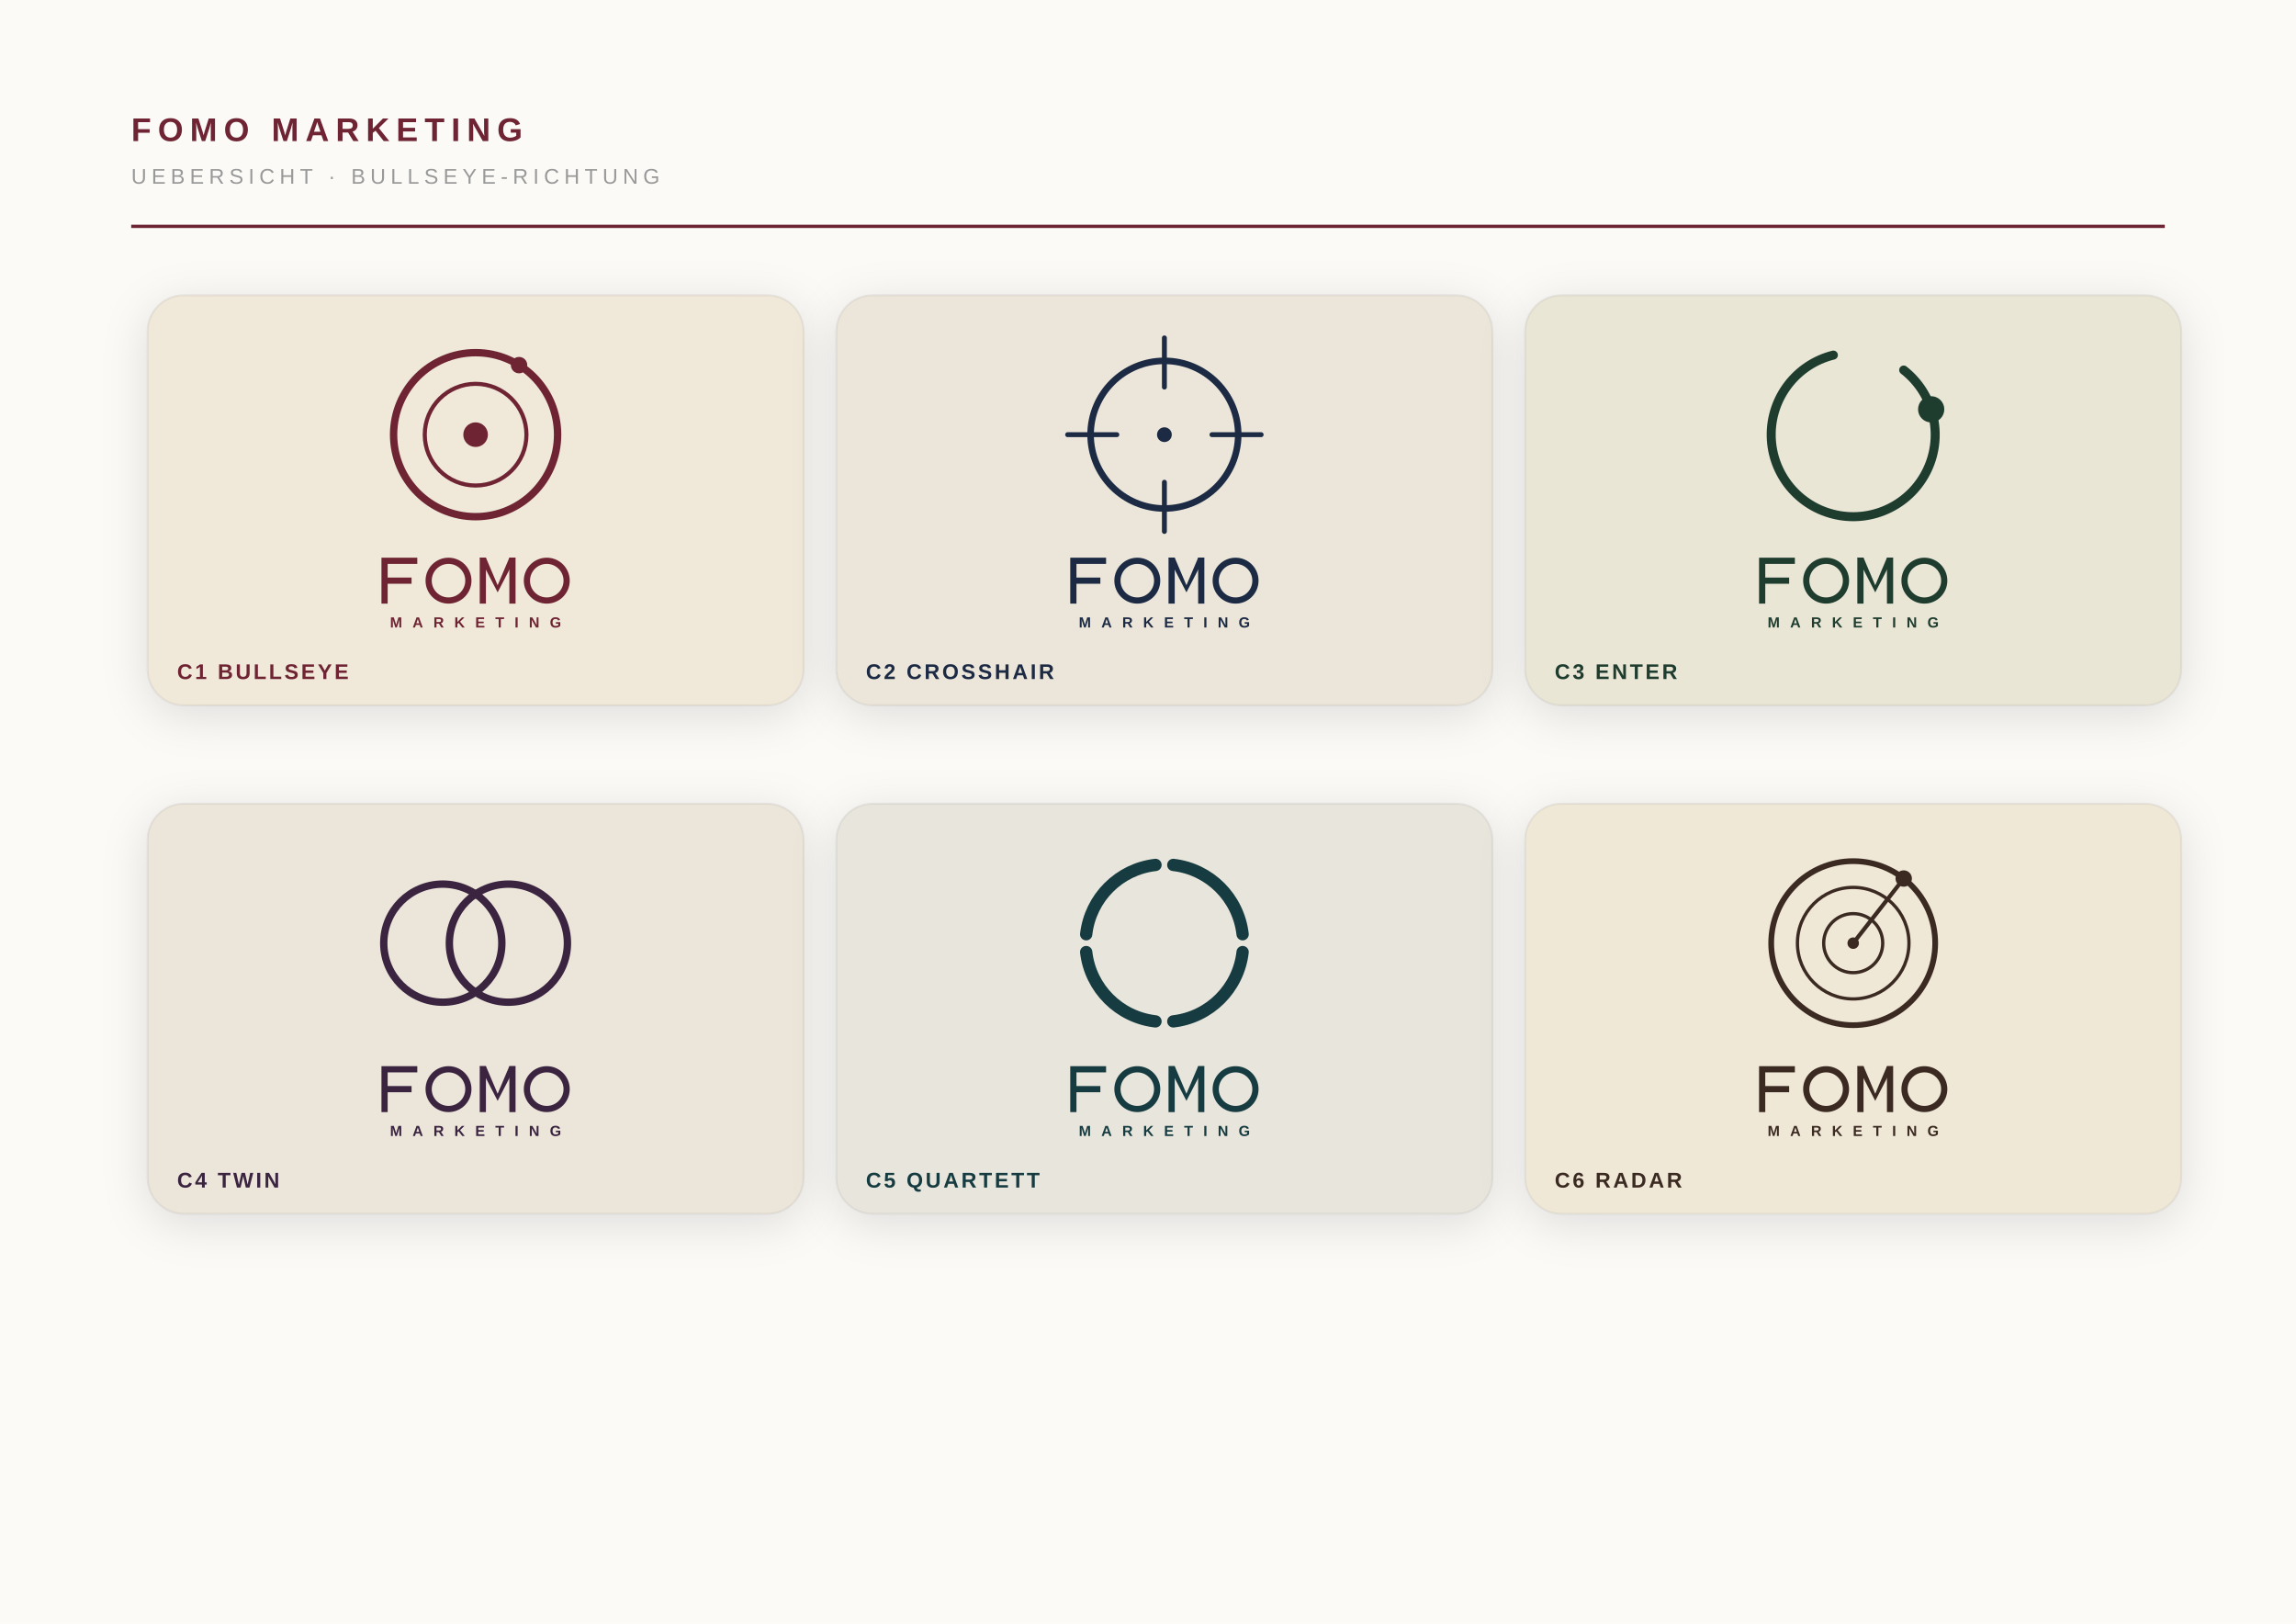
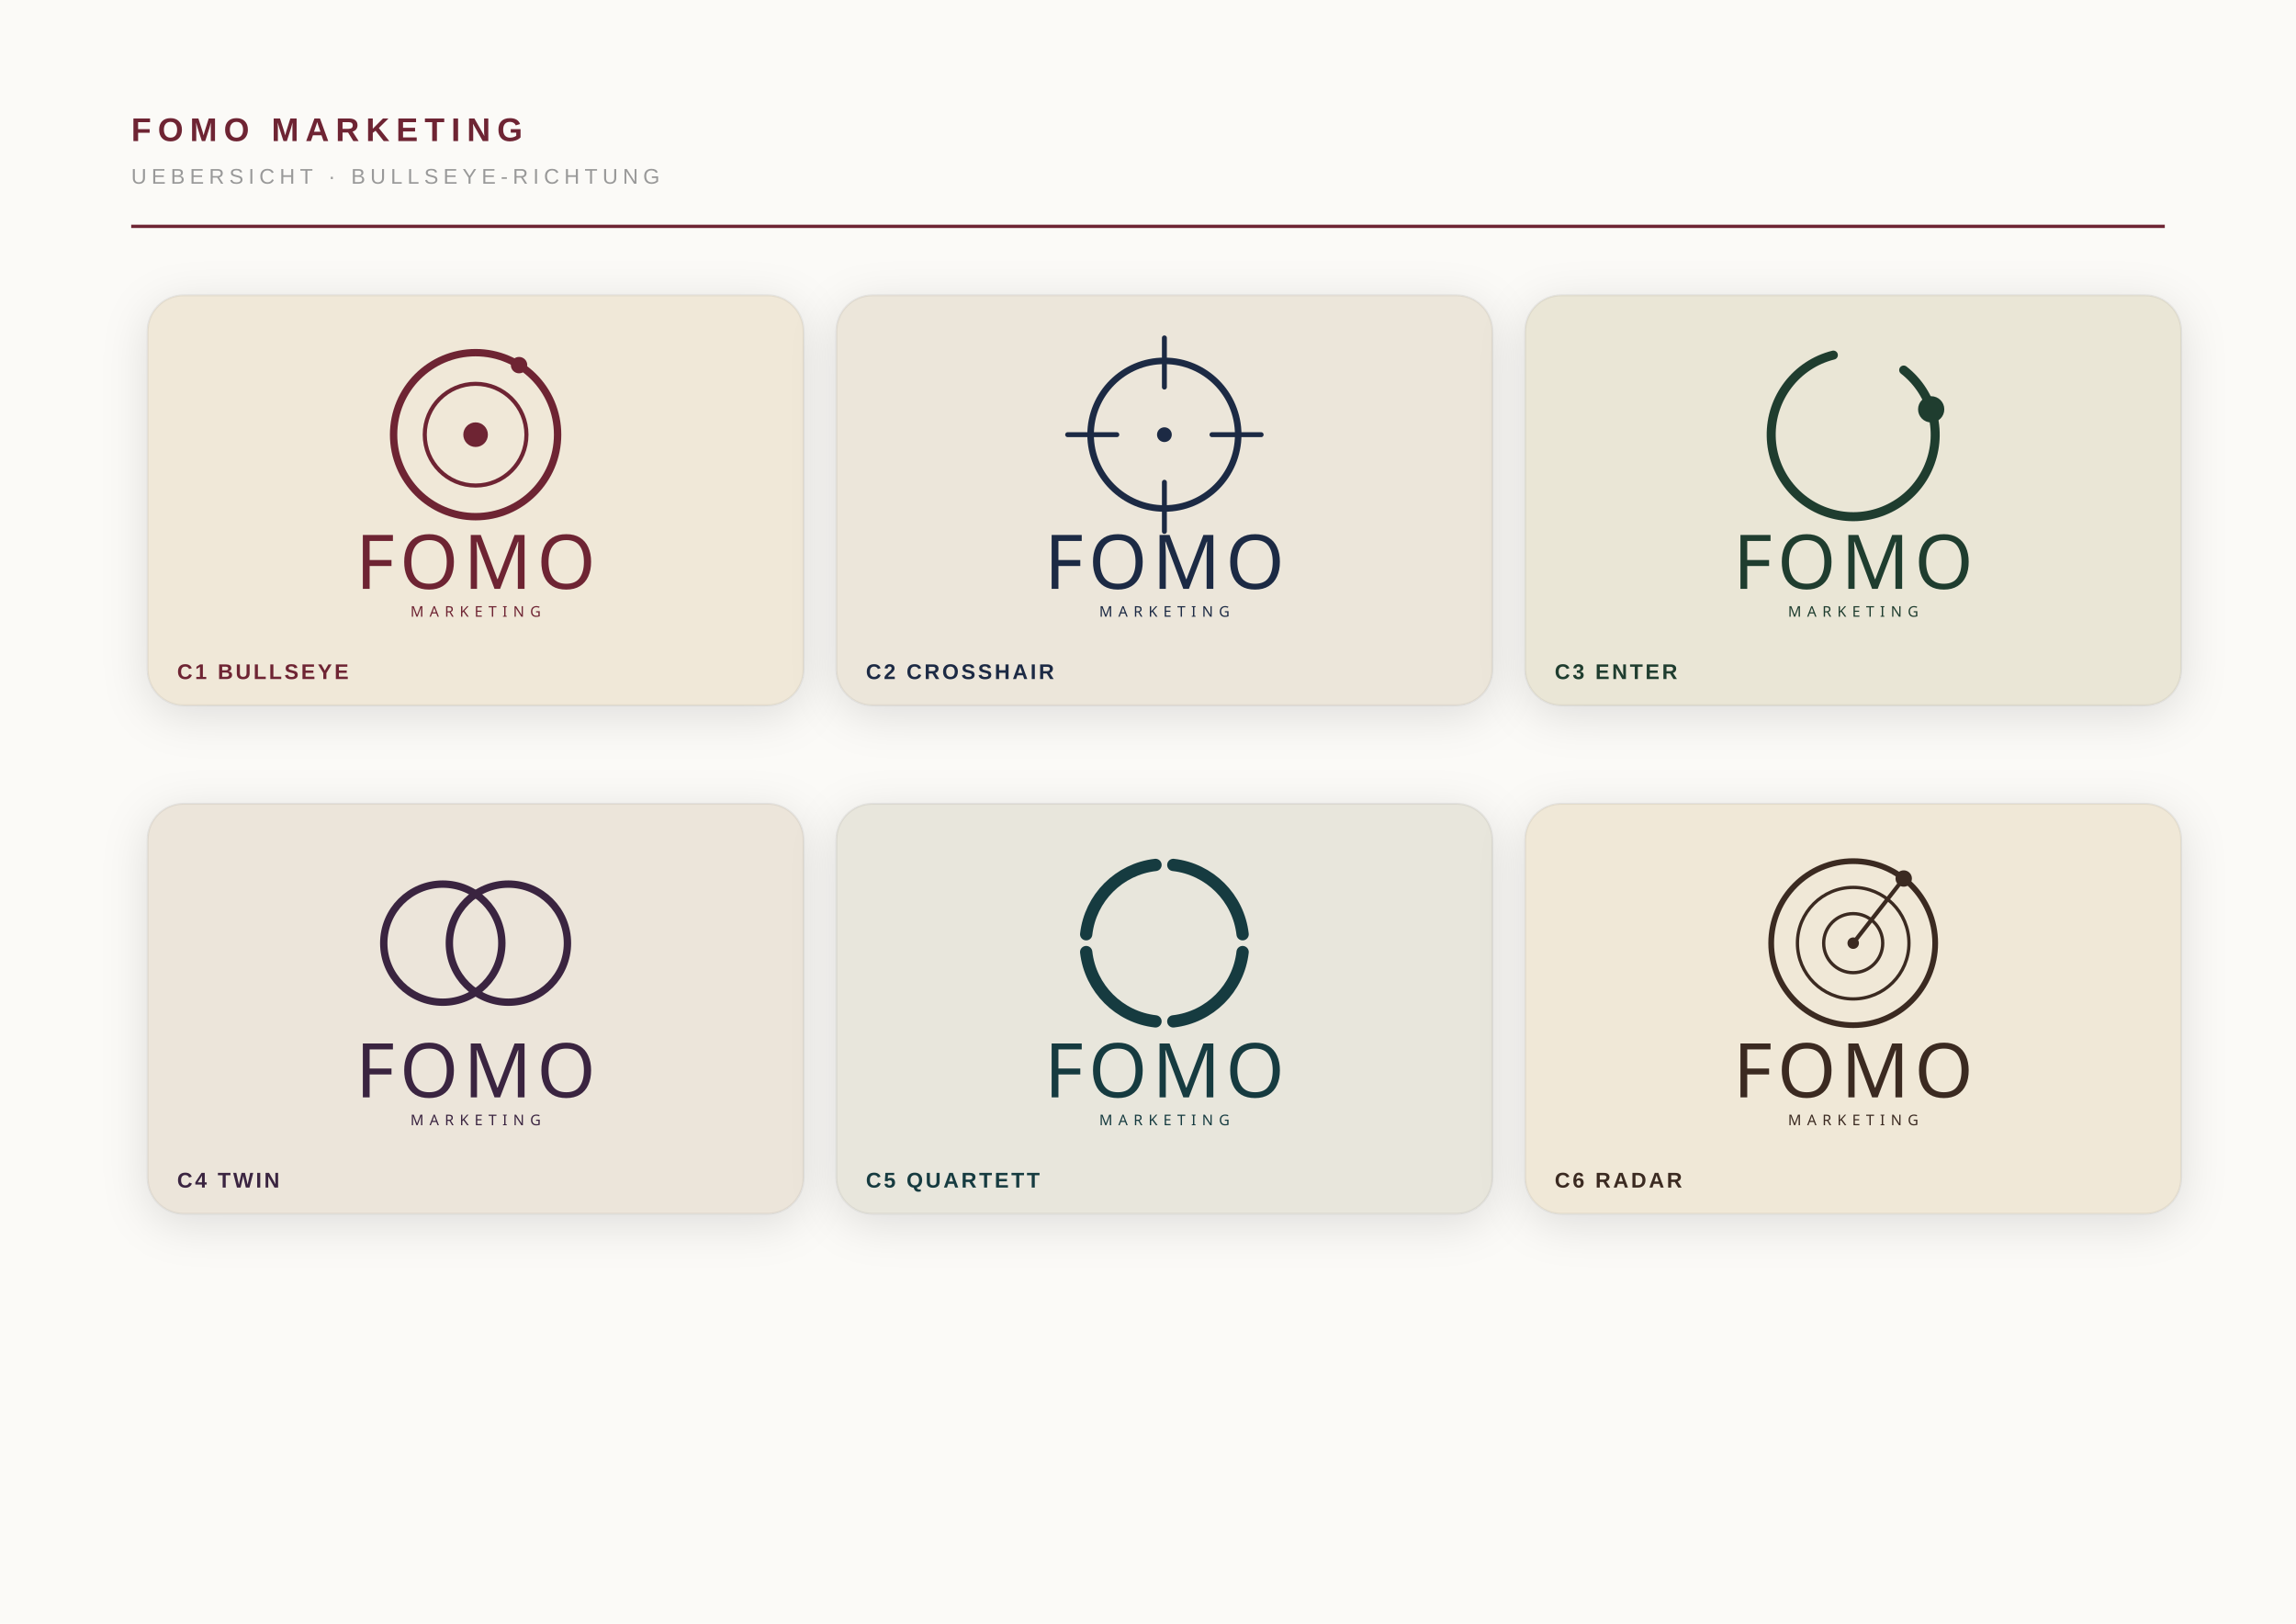
<svg xmlns="http://www.w3.org/2000/svg" width="1400" height="990" viewBox="0 0 1400 990">
  <defs>
    <filter id="soft" x="-20%" y="-20%" width="140%" height="140%">
      <feDropShadow dx="0" dy="6" stdDeviation="14" flood-color="#000" flood-opacity="0.12" />
    </filter>
  </defs>
  <rect width="1400" height="990" fill="#FBFAF7" />
  <text x="80" y="86" font-family="Liberation Sans, Arial, DejaVu Sans, sans-serif" font-size="20" font-weight="800" letter-spacing="4" fill="#6E2433">FOMO MARKETING</text>
  <text x="80" y="112" font-family="Liberation Sans, Arial, DejaVu Sans, sans-serif" font-size="13" letter-spacing="3" fill="#999">UEBERSICHT · BULLSEYE-RICHTUNG</text>
  <line x1="80" y1="138" x2="1320" y2="138" stroke="#6E2433" stroke-width="2" />
  <rect x="90" y="180" width="400" height="250" rx="22" fill="#F0E8D8" stroke="#0000000f" stroke-width="1.2" filter="url(#soft)" />
  <g transform="translate(290.0 265.0) scale(0.5) translate(-290.0 -311.0)">
    <circle cx="290.0" cy="311.0" r="100.0" fill="none" stroke="#6E2433" stroke-width="9.0" />
    <circle cx="290.0" cy="311.0" r="62.0" fill="none" stroke="#6E2433" stroke-width="5.0" />
    <circle cx="290.0" cy="311.0" r="15.0" fill="#6E2433" />
    <circle cx="343.0" cy="226.2" r="10.0" fill="#6E2433" />
  </g>
-   <path fill="none" stroke="#6E2433" stroke-width="3.78" stroke-linecap="butt" stroke-linejoin="miter" stroke-miterlimit="8" d="M 234.49 340.00 L 234.49 368.00 M 234.49 341.89 L 254.44 341.89 M 234.49 354.00 L 250.95 354.00" />
-   <circle cx="273.48" cy="354.00" r="12.11" fill="none" stroke="#6E2433" stroke-width="3.78" stroke-linecap="butt" stroke-linejoin="miter" stroke-miterlimit="8" />
-   <rect x="292.52" y="340.00" width="3.78" height="28.00" fill="#6E2433" />
-   <rect x="310.58" y="340.00" width="3.78" height="28.00" fill="#6E2433" />
-   <path fill="#6E2433" d="M 292.52 340.00 L 296.30 340.00 L 303.44 356.80 L 310.58 340.00 L 314.36 340.00 L 303.44 361.15 Z" />
-   <circle cx="333.40" cy="354.00" r="12.11" fill="none" stroke="#6E2433" stroke-width="3.78" stroke-linecap="butt" stroke-linejoin="miter" stroke-miterlimit="8" />
-   <text x="290.00" y="382.56" font-family="Liberation Sans, Arial, DejaVu Sans, sans-serif" font-size="8.96" font-weight="600" letter-spacing="6.27" text-anchor="middle" fill="#6E2433">MARKETING</text>
+   <text x="290.0" y="359.0" font-family="Poppins SemiBold" font-size="46.0" letter-spacing="3.00" text-anchor="middle" fill="#6E2433">FOMO</text>
+   <text x="290.0" y="376.0" font-family="Poppins Medium" font-size="9.0" letter-spacing="3.50" text-anchor="middle" fill="#6E2433">MARKETING</text>
  <text x="108" y="414" font-family="Liberation Sans, Arial, DejaVu Sans, sans-serif" font-size="13" font-weight="800" letter-spacing="1.5" fill="#6E2433">C1 BULLSEYE</text>
  <rect x="510" y="180" width="400" height="250" rx="22" fill="#ECE6DA" stroke="#0000000f" stroke-width="1.2" filter="url(#soft)" />
  <g transform="translate(710.0 265.0) scale(0.5) translate(-710.0 -311.0)">
    <circle cx="710.0" cy="311.0" r="90.0" fill="none" stroke="#1C2A44" stroke-width="8.0" />
    <circle cx="710.0" cy="311.0" r="9.0" fill="#1C2A44" />
    <line x1="710.0" y1="253.0" x2="710.0" y2="193.0" stroke="#1C2A44" stroke-width="6.0" stroke-linecap="round" />
    <line x1="768.0" y1="311.0" x2="828.0" y2="311.0" stroke="#1C2A44" stroke-width="6.0" stroke-linecap="round" />
    <line x1="710.0" y1="369.0" x2="710.0" y2="429.0" stroke="#1C2A44" stroke-width="6.0" stroke-linecap="round" />
    <line x1="652.0" y1="311.0" x2="592.0" y2="311.0" stroke="#1C2A44" stroke-width="6.0" stroke-linecap="round" />
  </g>
-   <path fill="none" stroke="#1C2A44" stroke-width="3.78" stroke-linecap="butt" stroke-linejoin="miter" stroke-miterlimit="8" d="M 654.49 340.00 L 654.49 368.00 M 654.49 341.89 L 674.44 341.89 M 654.49 354.00 L 670.95 354.00" />
-   <circle cx="693.48" cy="354.00" r="12.11" fill="none" stroke="#1C2A44" stroke-width="3.78" stroke-linecap="butt" stroke-linejoin="miter" stroke-miterlimit="8" />
-   <rect x="712.52" y="340.00" width="3.78" height="28.00" fill="#1C2A44" />
-   <rect x="730.58" y="340.00" width="3.78" height="28.00" fill="#1C2A44" />
-   <path fill="#1C2A44" d="M 712.52 340.00 L 716.30 340.00 L 723.44 356.80 L 730.58 340.00 L 734.36 340.00 L 723.44 361.15 Z" />
-   <circle cx="753.40" cy="354.00" r="12.11" fill="none" stroke="#1C2A44" stroke-width="3.78" stroke-linecap="butt" stroke-linejoin="miter" stroke-miterlimit="8" />
-   <text x="710.00" y="382.56" font-family="Liberation Sans, Arial, DejaVu Sans, sans-serif" font-size="8.96" font-weight="600" letter-spacing="6.27" text-anchor="middle" fill="#1C2A44">MARKETING</text>
+   <text x="710.0" y="359.0" font-family="Poppins SemiBold" font-size="46.0" letter-spacing="3.00" text-anchor="middle" fill="#1C2A44">FOMO</text>
+   <text x="710.0" y="376.0" font-family="Poppins Medium" font-size="9.0" letter-spacing="3.50" text-anchor="middle" fill="#1C2A44">MARKETING</text>
  <text x="528" y="414" font-family="Liberation Sans, Arial, DejaVu Sans, sans-serif" font-size="13" font-weight="800" letter-spacing="1.5" fill="#1C2A44">C2 CROSSHAIR</text>
  <rect x="930" y="180" width="400" height="250" rx="22" fill="#EAE6D6" stroke="#0000000f" stroke-width="1.2" filter="url(#soft)" />
  <g transform="translate(1130.0 265.0) scale(0.5) translate(-1130.0 -311.0)">
    <path d="M 1191.57 232.20 A 100.00 100.00 0 1 1 1105.81 213.97" fill="none" stroke="#1F3D2F" stroke-width="11.00" stroke-linecap="round" />
    <circle cx="1225.1" cy="280.1" r="16.0" fill="#1F3D2F" />
  </g>
-   <path fill="none" stroke="#1F3D2F" stroke-width="3.78" stroke-linecap="butt" stroke-linejoin="miter" stroke-miterlimit="8" d="M 1074.49 340.00 L 1074.49 368.00 M 1074.49 341.89 L 1094.44 341.89 M 1074.49 354.00 L 1090.95 354.00" />
-   <circle cx="1113.48" cy="354.00" r="12.11" fill="none" stroke="#1F3D2F" stroke-width="3.78" stroke-linecap="butt" stroke-linejoin="miter" stroke-miterlimit="8" />
-   <rect x="1132.52" y="340.00" width="3.78" height="28.00" fill="#1F3D2F" />
-   <rect x="1150.58" y="340.00" width="3.78" height="28.00" fill="#1F3D2F" />
-   <path fill="#1F3D2F" d="M 1132.52 340.00 L 1136.30 340.00 L 1143.44 356.80 L 1150.58 340.00 L 1154.36 340.00 L 1143.44 361.15 Z" />
-   <circle cx="1173.40" cy="354.00" r="12.11" fill="none" stroke="#1F3D2F" stroke-width="3.78" stroke-linecap="butt" stroke-linejoin="miter" stroke-miterlimit="8" />
-   <text x="1130.00" y="382.56" font-family="Liberation Sans, Arial, DejaVu Sans, sans-serif" font-size="8.96" font-weight="600" letter-spacing="6.27" text-anchor="middle" fill="#1F3D2F">MARKETING</text>
+   <text x="1130.0" y="359.0" font-family="Poppins SemiBold" font-size="46.0" letter-spacing="3.00" text-anchor="middle" fill="#1F3D2F">FOMO</text>
+   <text x="1130.0" y="376.0" font-family="Poppins Medium" font-size="9.0" letter-spacing="3.50" text-anchor="middle" fill="#1F3D2F">MARKETING</text>
  <text x="948" y="414" font-family="Liberation Sans, Arial, DejaVu Sans, sans-serif" font-size="13" font-weight="800" letter-spacing="1.5" fill="#1F3D2F">C3 ENTER</text>
  <rect x="90" y="490" width="400" height="250" rx="22" fill="#ECE5DA" stroke="#0000000f" stroke-width="1.2" filter="url(#soft)" />
  <g transform="translate(290.0 575.0) scale(0.5) translate(-290.0 -621.0)">
    <circle cx="250.0" cy="621.0" r="72.0" fill="none" stroke="#3A2440" stroke-width="9.0" />
    <circle cx="330.0" cy="621.0" r="72.0" fill="none" stroke="#3A2440" stroke-width="9.0" />
  </g>
-   <path fill="none" stroke="#3A2440" stroke-width="3.78" stroke-linecap="butt" stroke-linejoin="miter" stroke-miterlimit="8" d="M 234.49 650.00 L 234.49 678.00 M 234.49 651.89 L 254.44 651.89 M 234.49 664.00 L 250.95 664.00" />
-   <circle cx="273.48" cy="664.00" r="12.11" fill="none" stroke="#3A2440" stroke-width="3.78" stroke-linecap="butt" stroke-linejoin="miter" stroke-miterlimit="8" />
-   <rect x="292.52" y="650.00" width="3.78" height="28.00" fill="#3A2440" />
-   <rect x="310.58" y="650.00" width="3.78" height="28.00" fill="#3A2440" />
-   <path fill="#3A2440" d="M 292.52 650.00 L 296.30 650.00 L 303.44 666.80 L 310.58 650.00 L 314.36 650.00 L 303.44 671.15 Z" />
-   <circle cx="333.40" cy="664.00" r="12.11" fill="none" stroke="#3A2440" stroke-width="3.78" stroke-linecap="butt" stroke-linejoin="miter" stroke-miterlimit="8" />
-   <text x="290.00" y="692.56" font-family="Liberation Sans, Arial, DejaVu Sans, sans-serif" font-size="8.96" font-weight="600" letter-spacing="6.27" text-anchor="middle" fill="#3A2440">MARKETING</text>
+   <text x="290.0" y="669.0" font-family="Poppins SemiBold" font-size="46.0" letter-spacing="3.00" text-anchor="middle" fill="#3A2440">FOMO</text>
+   <text x="290.0" y="686.0" font-family="Poppins Medium" font-size="9.0" letter-spacing="3.50" text-anchor="middle" fill="#3A2440">MARKETING</text>
  <text x="108" y="724" font-family="Liberation Sans, Arial, DejaVu Sans, sans-serif" font-size="13" font-weight="800" letter-spacing="1.5" fill="#3A2440">C4 TWIN</text>
  <rect x="510" y="490" width="400" height="250" rx="22" fill="#E8E6DC" stroke="#0000000f" stroke-width="1.2" filter="url(#soft)" />
  <g transform="translate(710.0 575.0) scale(0.5) translate(-710.0 -621.0)">
    <path d="M 720.87 525.62 A 96.00 96.00 0 0 1 805.38 610.13" fill="none" stroke="#163B40" stroke-width="15.00" stroke-linecap="round" />
    <path d="M 805.38 631.87 A 96.00 96.00 0 0 1 720.87 716.38" fill="none" stroke="#163B40" stroke-width="15.00" stroke-linecap="round" />
    <path d="M 699.13 716.38 A 96.00 96.00 0 0 1 614.62 631.87" fill="none" stroke="#163B40" stroke-width="15.00" stroke-linecap="round" />
    <path d="M 614.62 610.13 A 96.00 96.00 0 0 1 699.13 525.62" fill="none" stroke="#163B40" stroke-width="15.00" stroke-linecap="round" />
  </g>
-   <path fill="none" stroke="#163B40" stroke-width="3.78" stroke-linecap="butt" stroke-linejoin="miter" stroke-miterlimit="8" d="M 654.49 650.00 L 654.49 678.00 M 654.49 651.89 L 674.44 651.89 M 654.49 664.00 L 670.95 664.00" />
-   <circle cx="693.48" cy="664.00" r="12.11" fill="none" stroke="#163B40" stroke-width="3.78" stroke-linecap="butt" stroke-linejoin="miter" stroke-miterlimit="8" />
-   <rect x="712.52" y="650.00" width="3.78" height="28.00" fill="#163B40" />
-   <rect x="730.58" y="650.00" width="3.78" height="28.00" fill="#163B40" />
-   <path fill="#163B40" d="M 712.52 650.00 L 716.30 650.00 L 723.44 666.80 L 730.58 650.00 L 734.36 650.00 L 723.44 671.15 Z" />
-   <circle cx="753.40" cy="664.00" r="12.11" fill="none" stroke="#163B40" stroke-width="3.78" stroke-linecap="butt" stroke-linejoin="miter" stroke-miterlimit="8" />
-   <text x="710.00" y="692.56" font-family="Liberation Sans, Arial, DejaVu Sans, sans-serif" font-size="8.96" font-weight="600" letter-spacing="6.27" text-anchor="middle" fill="#163B40">MARKETING</text>
+   <text x="710.0" y="669.0" font-family="Poppins SemiBold" font-size="46.0" letter-spacing="3.00" text-anchor="middle" fill="#163B40">FOMO</text>
+   <text x="710.0" y="686.0" font-family="Poppins Medium" font-size="9.0" letter-spacing="3.50" text-anchor="middle" fill="#163B40">MARKETING</text>
  <text x="528" y="724" font-family="Liberation Sans, Arial, DejaVu Sans, sans-serif" font-size="13" font-weight="800" letter-spacing="1.5" fill="#163B40">C5 QUARTETT</text>
  <rect x="930" y="490" width="400" height="250" rx="22" fill="#F0E8D7" stroke="#0000000f" stroke-width="1.2" filter="url(#soft)" />
  <g transform="translate(1130.0 575.0) scale(0.5) translate(-1130.0 -621.0)">
    <circle cx="1130.0" cy="621.0" r="100.0" fill="none" stroke="#3B2A21" stroke-width="7.0" />
    <circle cx="1130.0" cy="621.0" r="68.0" fill="none" stroke="#3B2A21" stroke-width="4.0" />
    <circle cx="1130.0" cy="621.0" r="36.0" fill="none" stroke="#3B2A21" stroke-width="4.0" />
    <circle cx="1130.0" cy="621.0" r="7.0" fill="#3B2A21" />
    <line x1="1130.0" y1="621.0" x2="1191.6" y2="542.2" stroke="#3B2A21" stroke-width="5.0" stroke-linecap="round" />
    <circle cx="1191.6" cy="542.2" r="10.0" fill="#3B2A21" />
  </g>
-   <path fill="none" stroke="#3B2A21" stroke-width="3.78" stroke-linecap="butt" stroke-linejoin="miter" stroke-miterlimit="8" d="M 1074.49 650.00 L 1074.49 678.00 M 1074.49 651.89 L 1094.44 651.89 M 1074.49 664.00 L 1090.95 664.00" />
-   <circle cx="1113.48" cy="664.00" r="12.11" fill="none" stroke="#3B2A21" stroke-width="3.78" stroke-linecap="butt" stroke-linejoin="miter" stroke-miterlimit="8" />
-   <rect x="1132.52" y="650.00" width="3.78" height="28.00" fill="#3B2A21" />
-   <rect x="1150.58" y="650.00" width="3.78" height="28.00" fill="#3B2A21" />
-   <path fill="#3B2A21" d="M 1132.52 650.00 L 1136.30 650.00 L 1143.44 666.80 L 1150.58 650.00 L 1154.36 650.00 L 1143.44 671.15 Z" />
-   <circle cx="1173.40" cy="664.00" r="12.11" fill="none" stroke="#3B2A21" stroke-width="3.78" stroke-linecap="butt" stroke-linejoin="miter" stroke-miterlimit="8" />
-   <text x="1130.00" y="692.56" font-family="Liberation Sans, Arial, DejaVu Sans, sans-serif" font-size="8.96" font-weight="600" letter-spacing="6.27" text-anchor="middle" fill="#3B2A21">MARKETING</text>
+   <text x="1130.0" y="669.0" font-family="Poppins SemiBold" font-size="46.0" letter-spacing="3.00" text-anchor="middle" fill="#3B2A21">FOMO</text>
+   <text x="1130.0" y="686.0" font-family="Poppins Medium" font-size="9.0" letter-spacing="3.50" text-anchor="middle" fill="#3B2A21">MARKETING</text>
  <text x="948" y="724" font-family="Liberation Sans, Arial, DejaVu Sans, sans-serif" font-size="13" font-weight="800" letter-spacing="1.5" fill="#3B2A21">C6 RADAR</text>
</svg>
